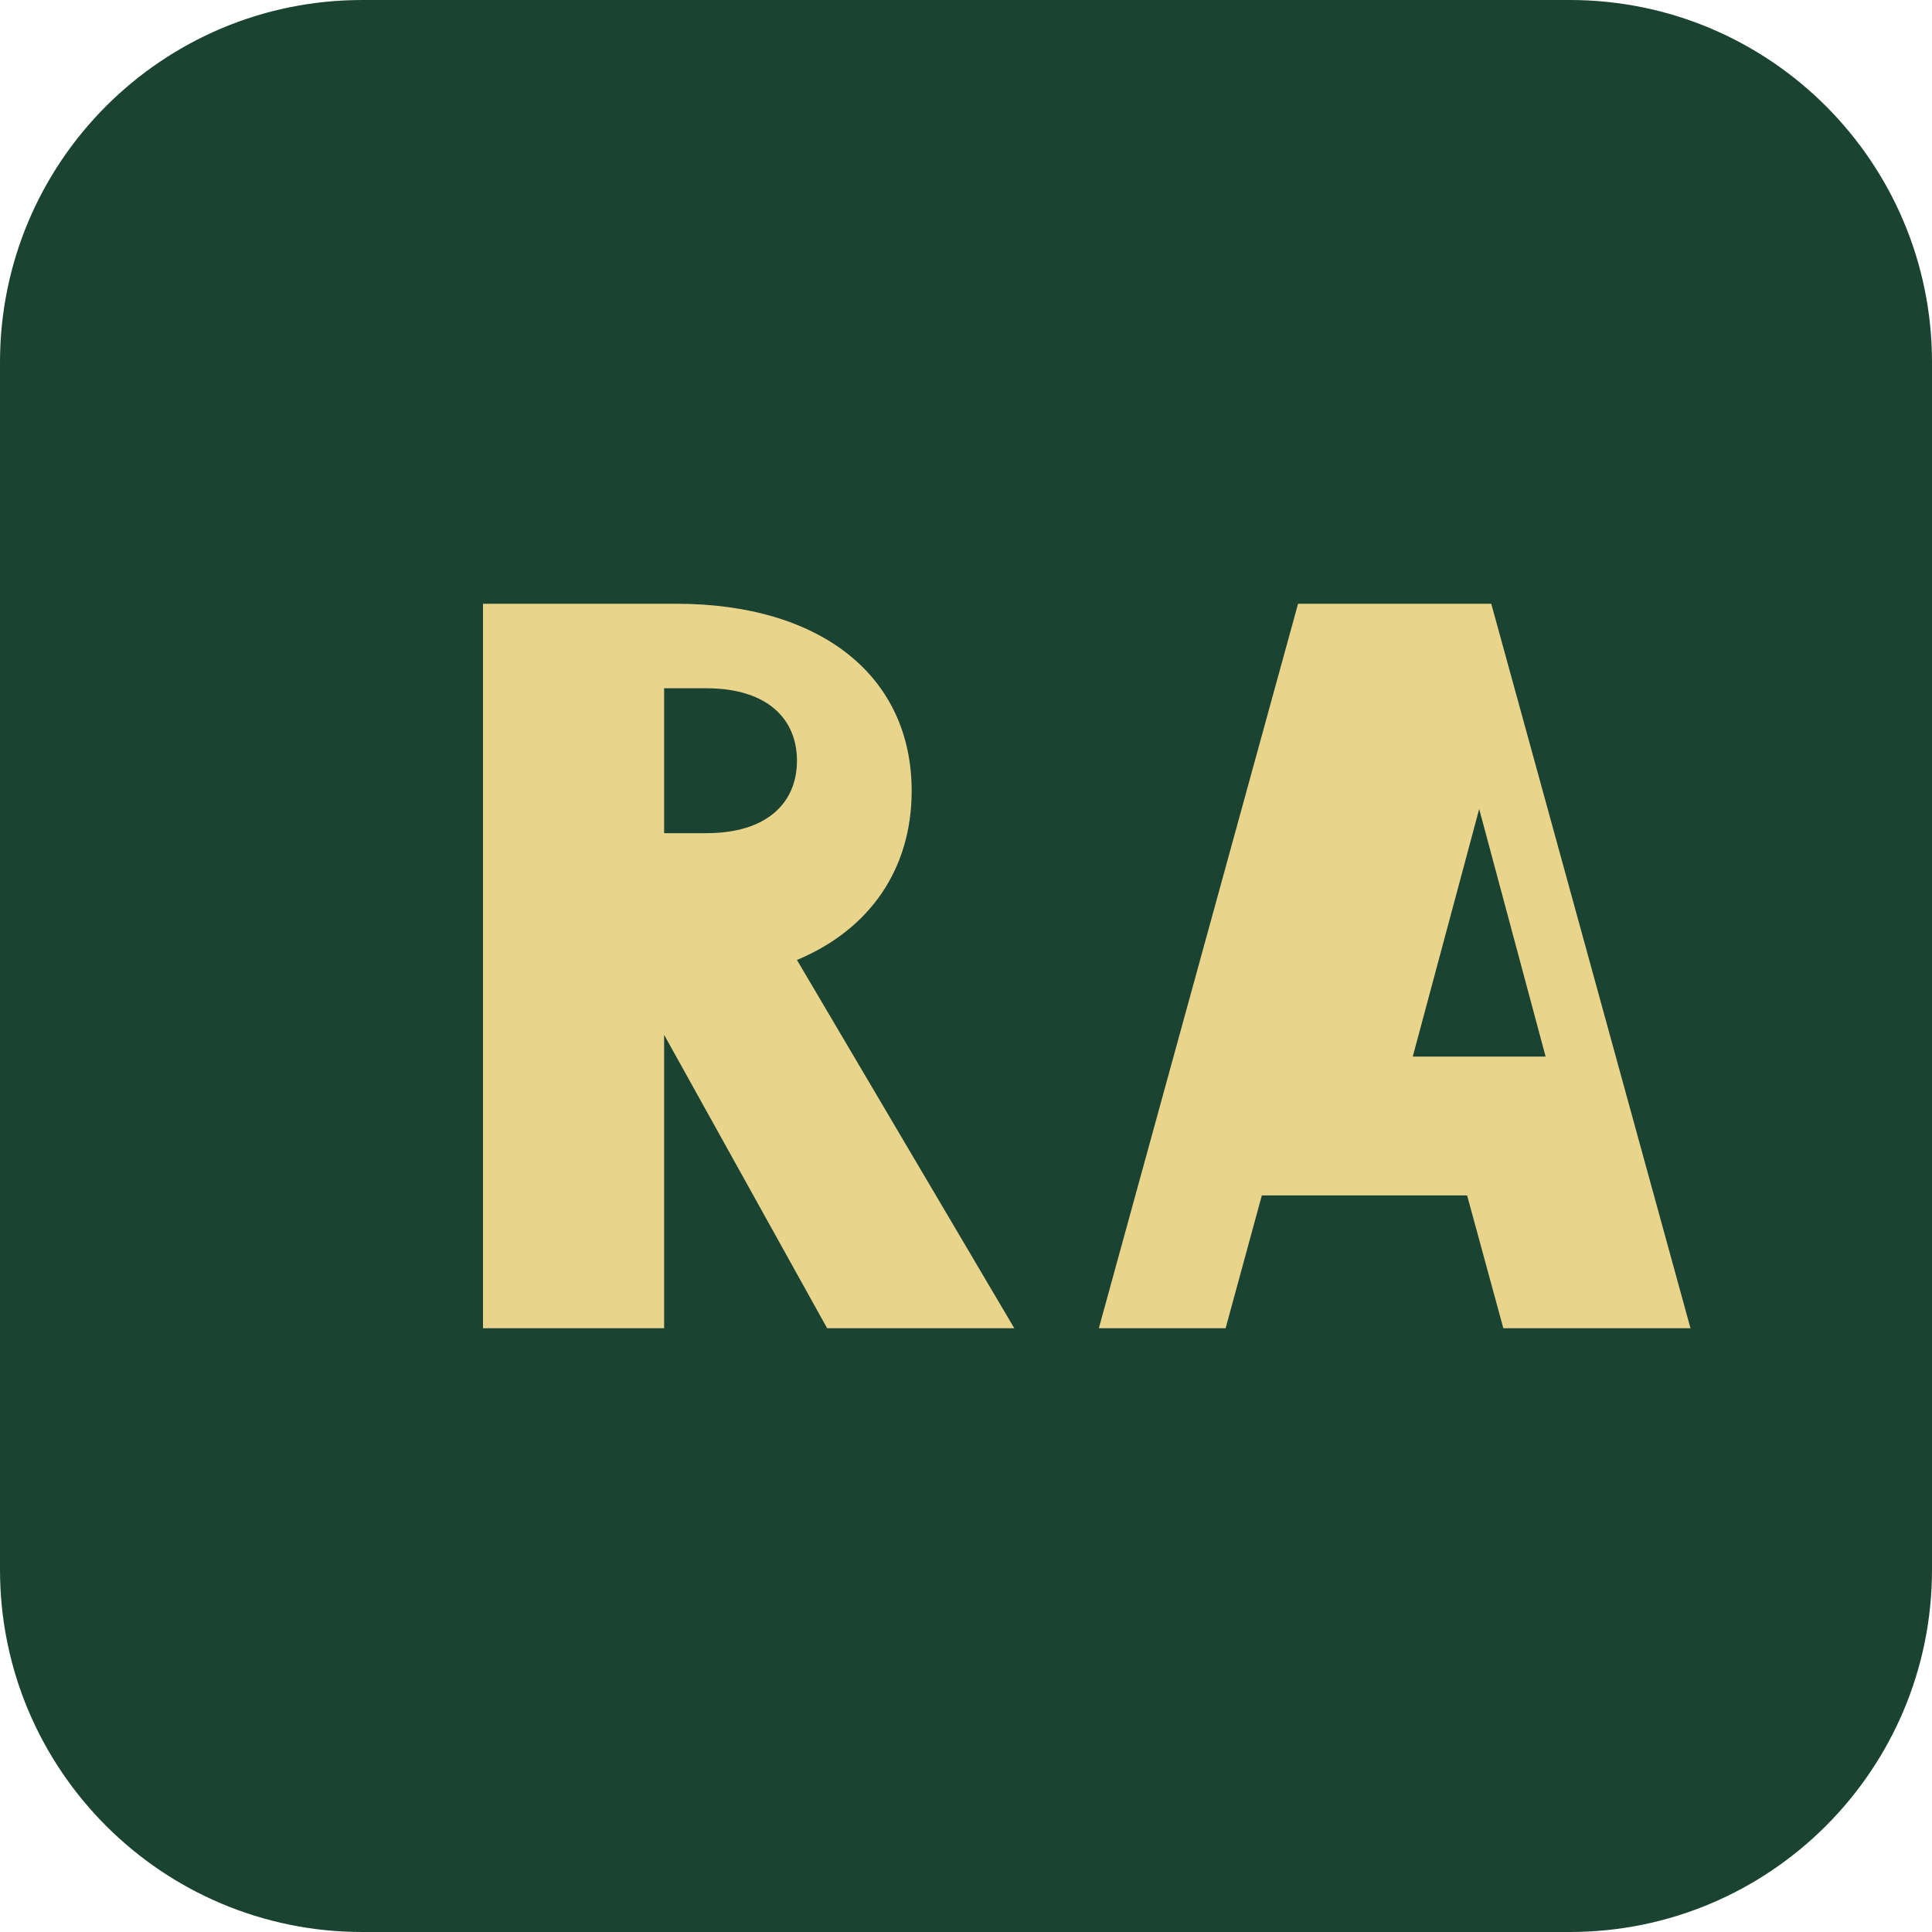
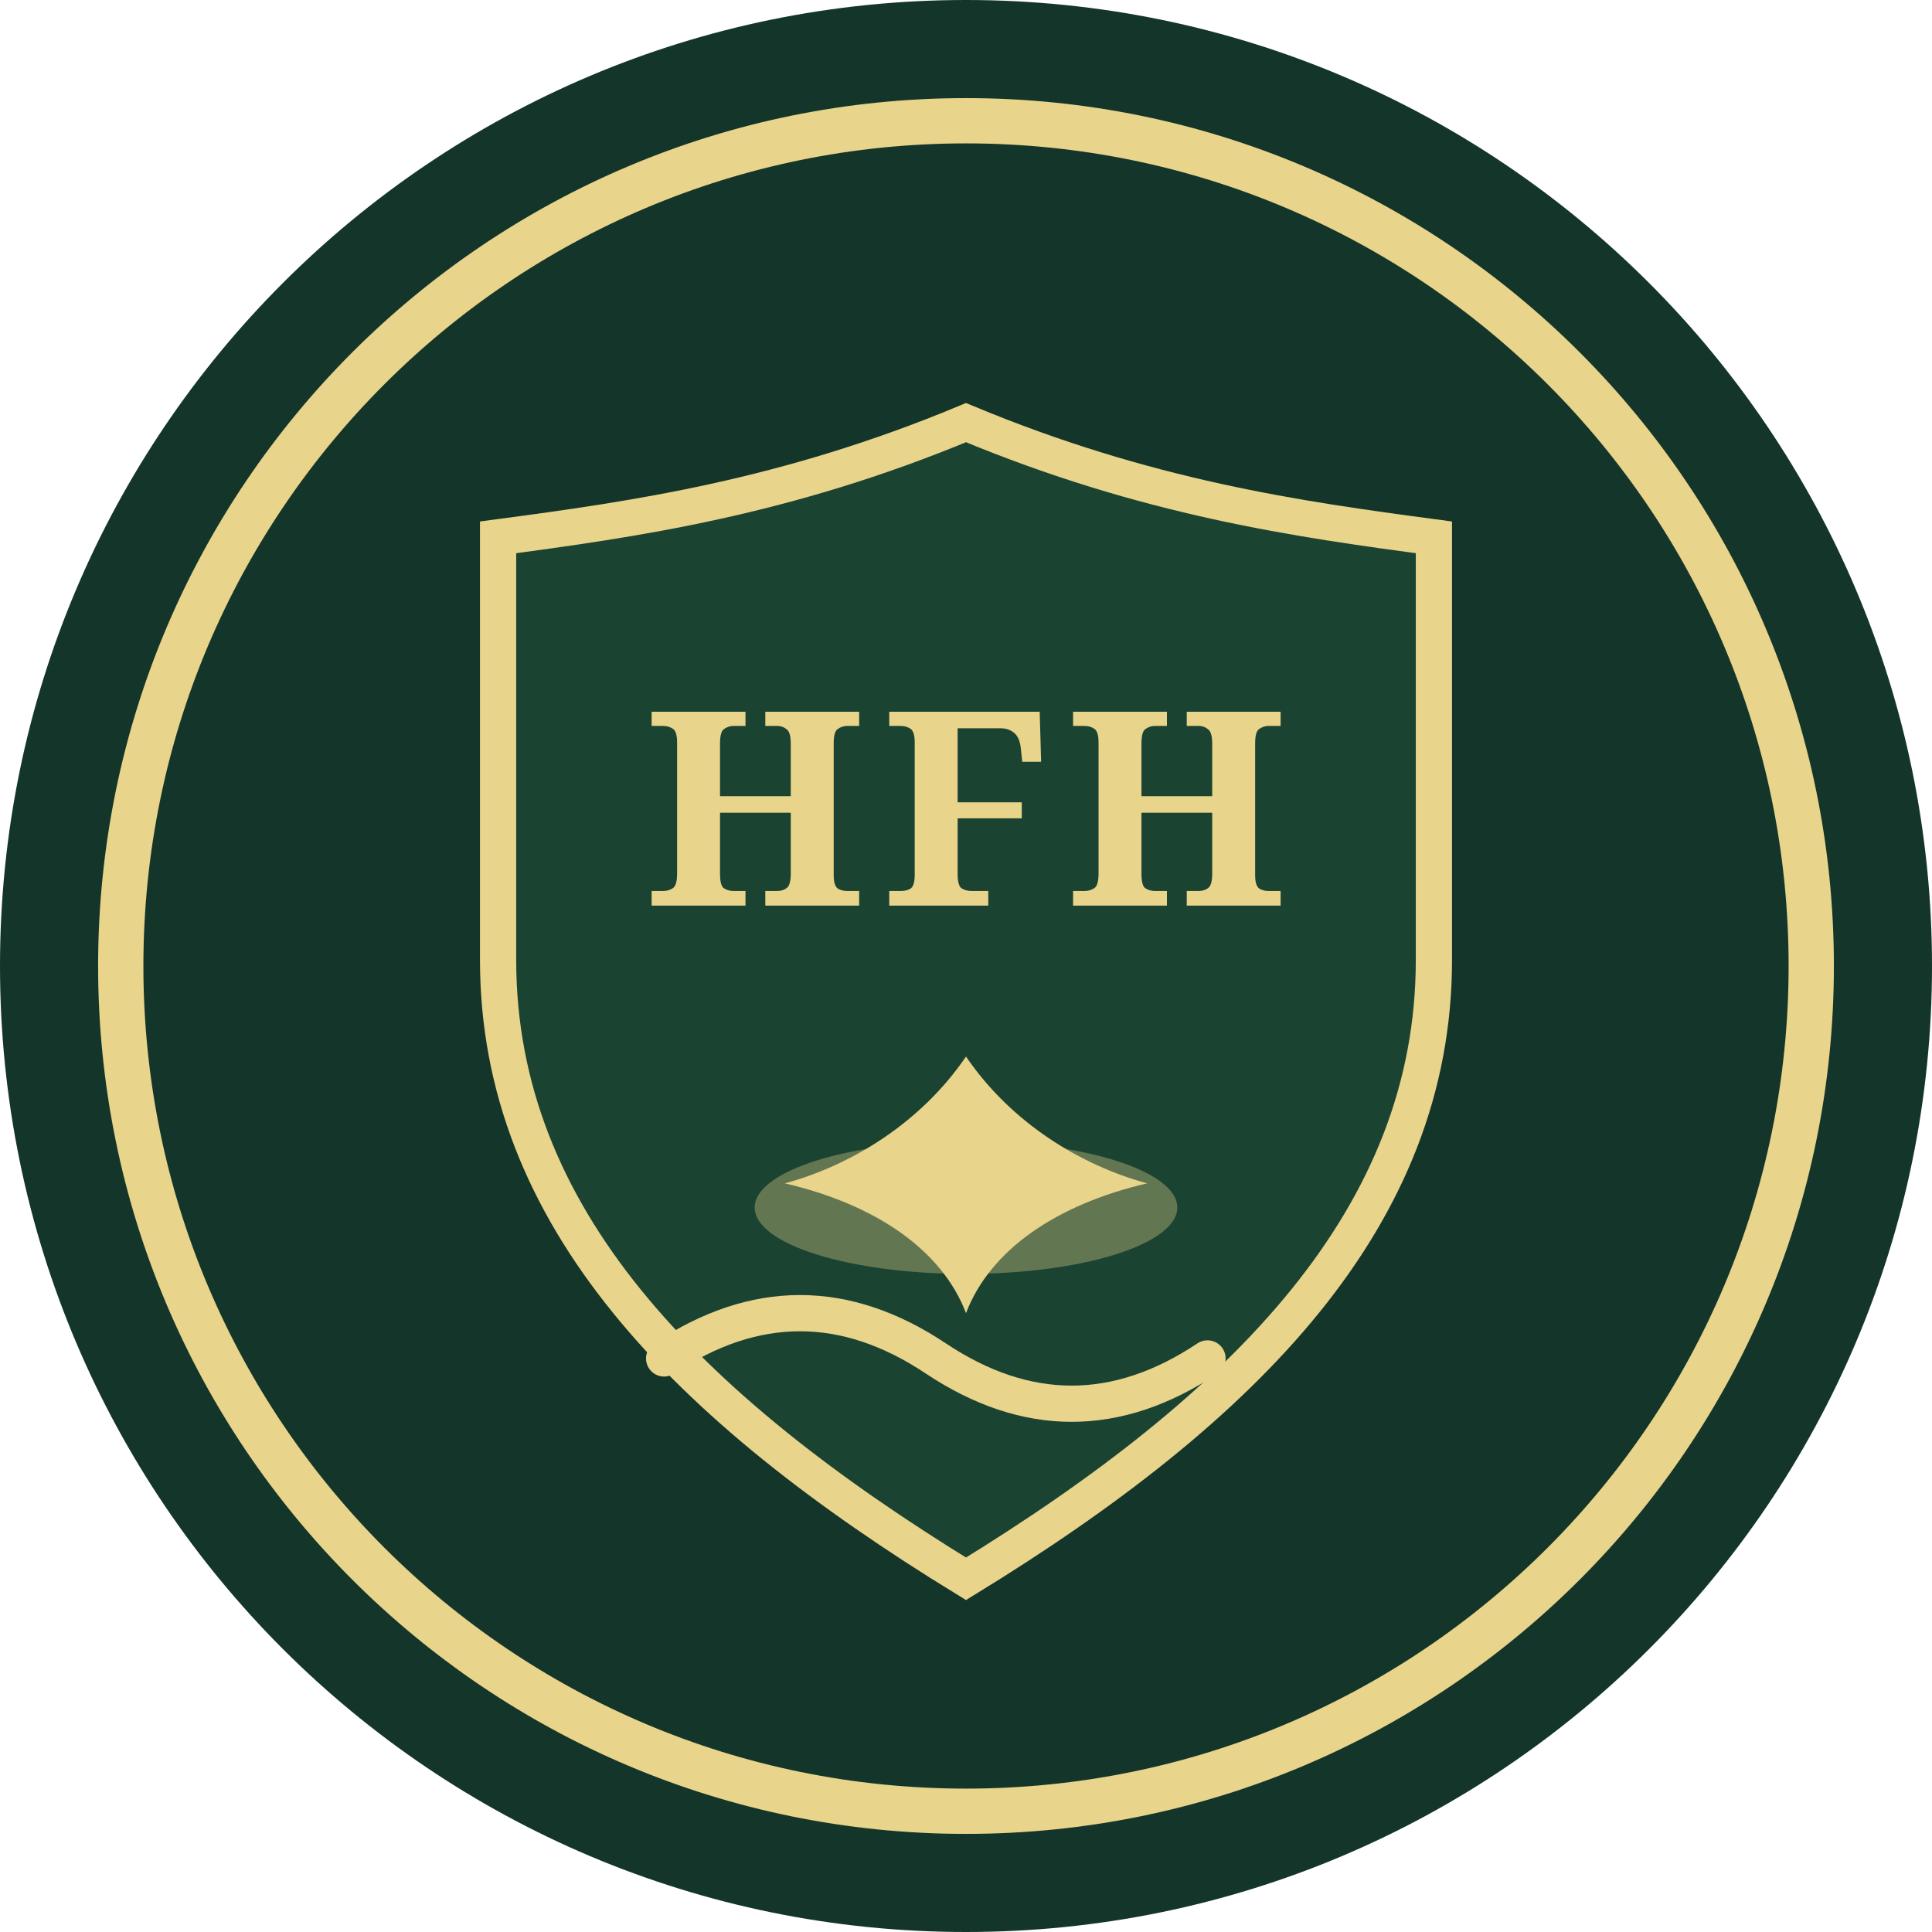
- <svg xmlns="http://www.w3.org/2000/svg" viewBox="0 0 32 32" fill="none">
-   <rect width="32" height="32" rx="6" fill="#1B4332" />
-   <path d="M8 22V10h3.2c2.4 0 3.9 1.2 3.9 3.1 0 1.3-.7 2.3-1.9 2.8L16.8 22h-3.1l-3-5.4H11V22H8zm3-8.2h.7c1 0 1.5-.5 1.5-1.2S12.7 11.4 11.7 11.4H11v2.4zM18.2 22l3.3-12h3.2L28 22h-3.1l-.6-2.2h-3.4L20.3 22h-2.1zm5.2-4.5h2.2l-1.1-4.1-1.1 4.1z" fill="#E8D48B" />
+ <svg xmlns="http://www.w3.org/2000/svg" viewBox="0 0 64 64" fill="none">
+   <circle cx="32" cy="32" r="32" fill="#14352a" />
+   <circle cx="32" cy="32" r="28" fill="none" stroke="#e8d48b" stroke-width="1.5" />
+   <path d="M32 14c6 2.5 11 3.2 15.5 3.8v14c0 8.5-6.2 14.8-15.5 20.5C22.7 46.6 16.5 40.3 16.5 31.8v-14C21 17.2 26 16.5 32 14z" fill="#1b4332" stroke="#e8d48b" stroke-width="1.2" />
+   <text x="32" y="30" text-anchor="middle" fill="#e8d48b" font-family="Georgia, serif" font-size="9" font-weight="700" letter-spacing="0.5">HFH</text>
+   <ellipse cx="32" cy="40" rx="7" ry="2.2" fill="#e8d48b" opacity="0.35" />
+   <path d="M32 35c1.5 2.2 3.8 3.6 6 4.2-3 .7-5.2 2.2-6 4.3-.8-2.1-3-3.6-6-4.3 2.2-.6 4.5-2 6-4.2z" fill="#e8d48b" />
+   <path d="M22 45c3-2 6-2 9 0s6 2 9 0" stroke="#e8d48b" stroke-width="1.2" stroke-linecap="round" fill="none" />
</svg>
